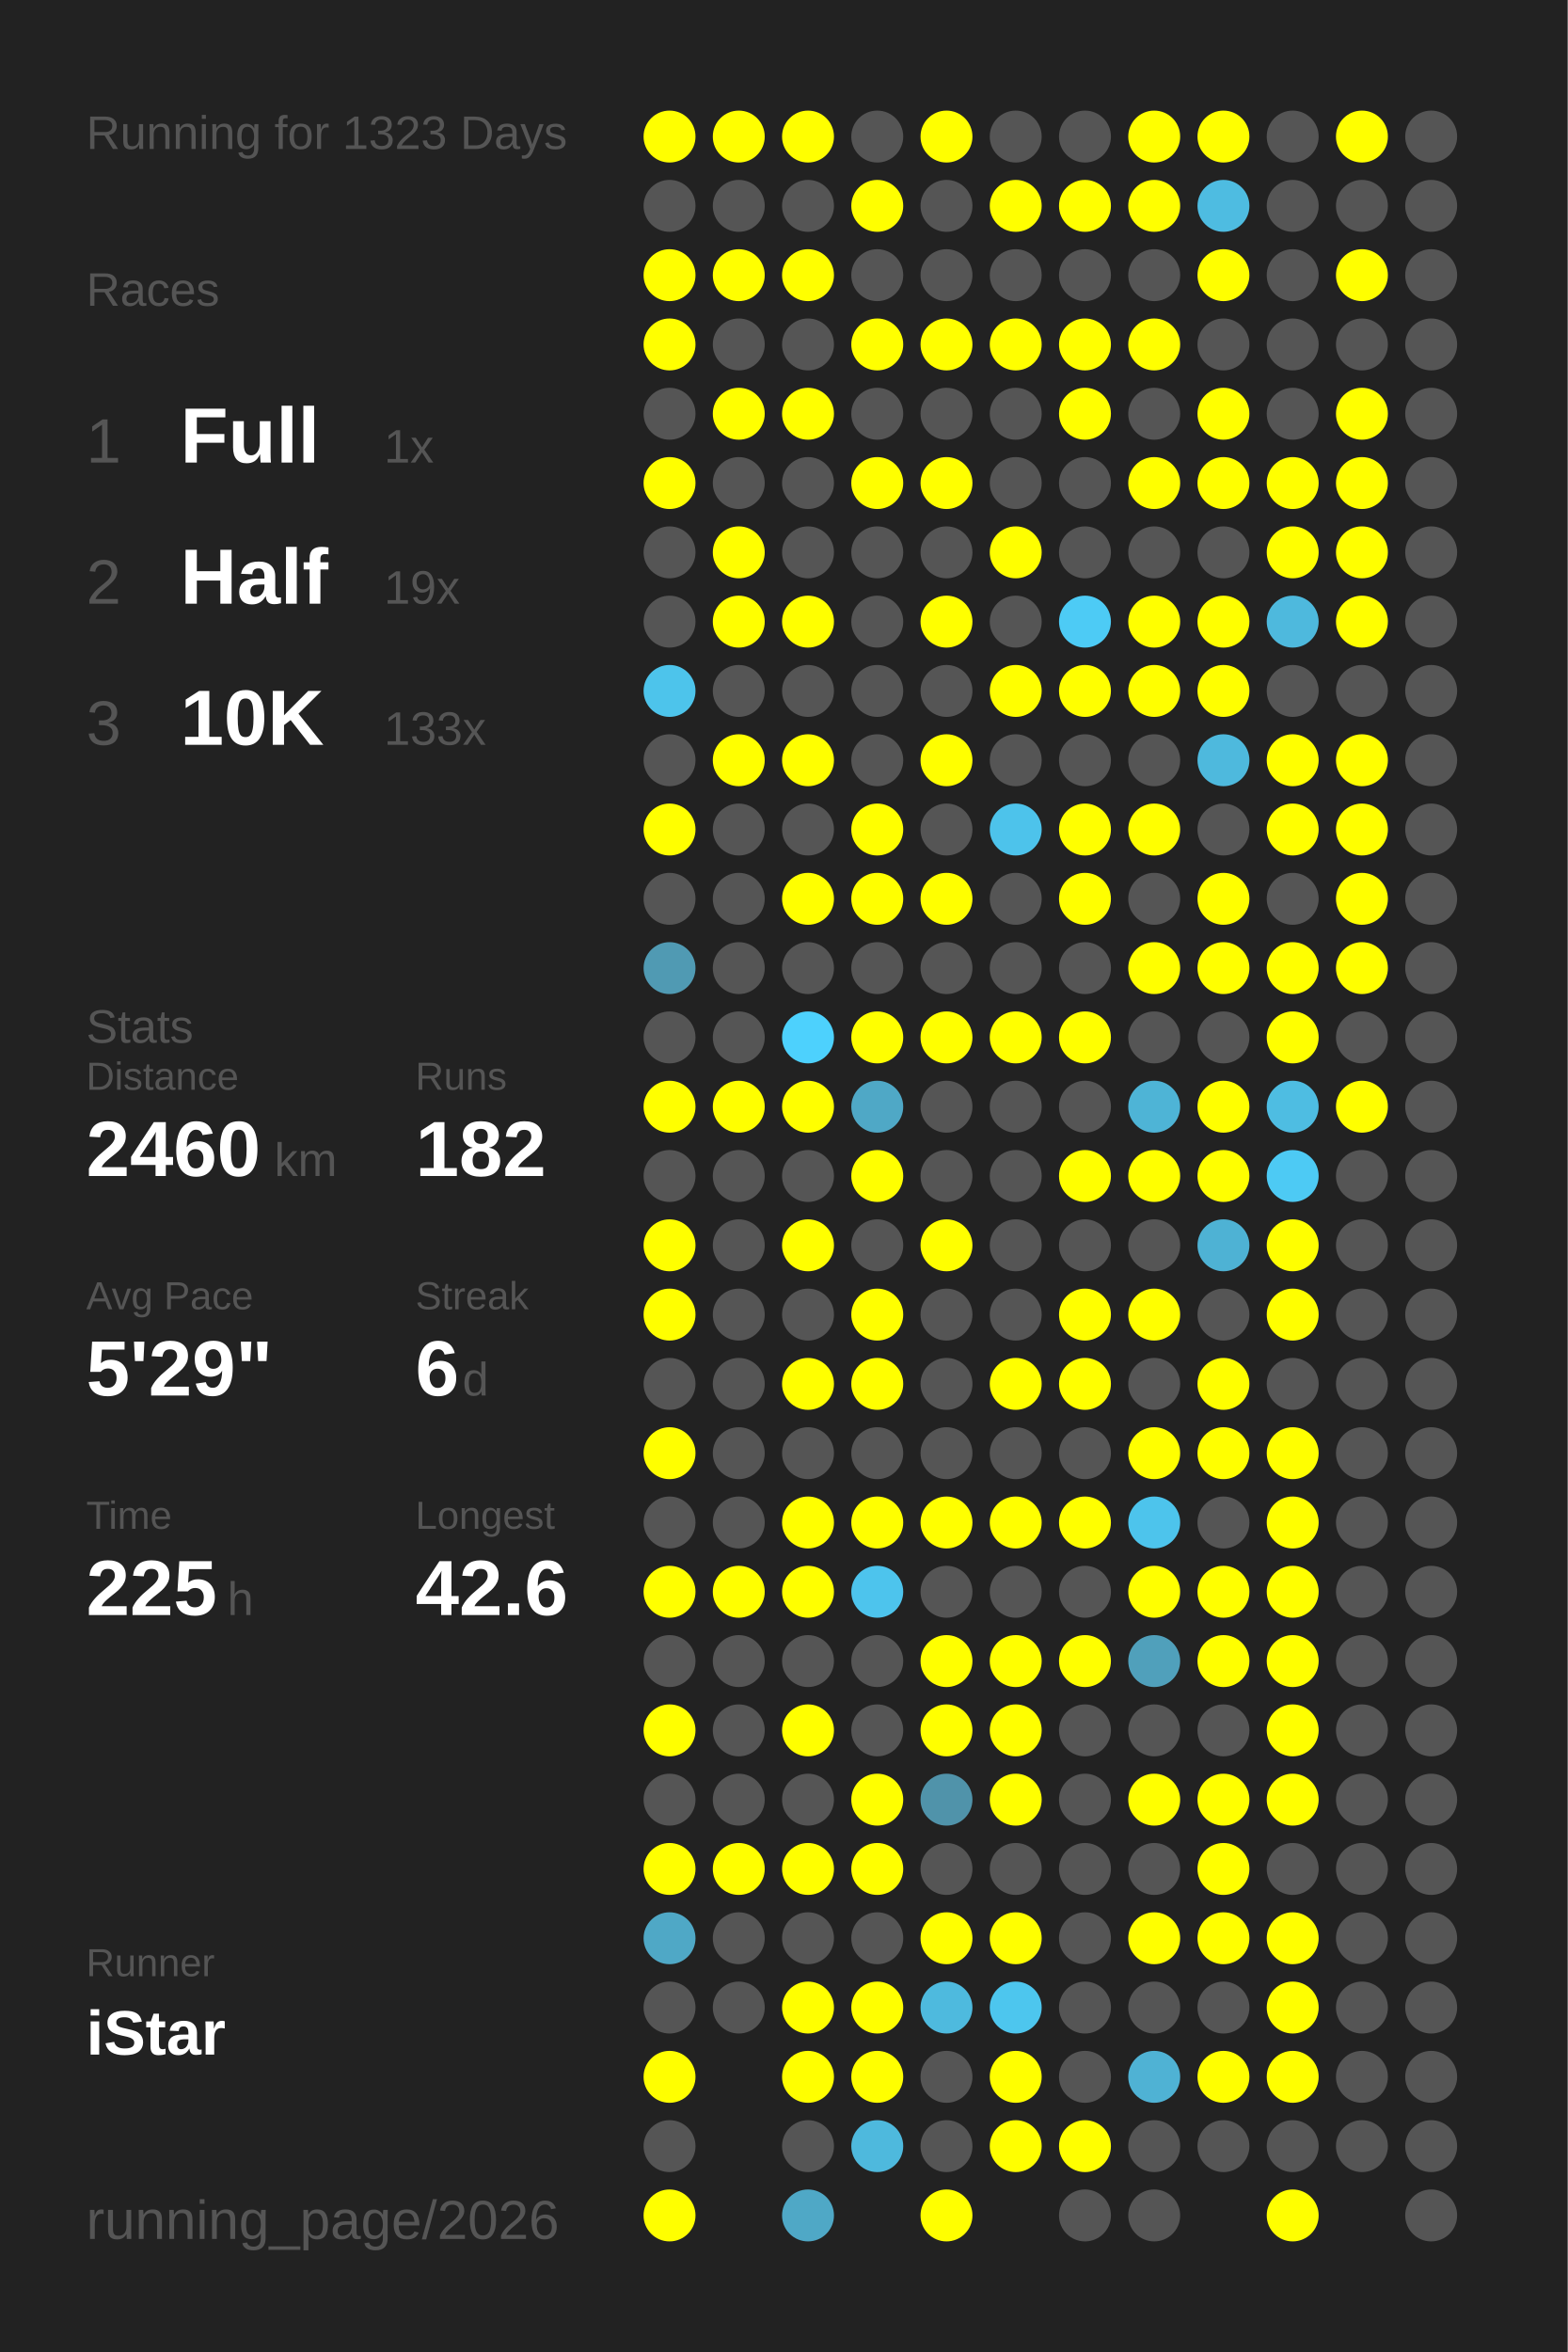
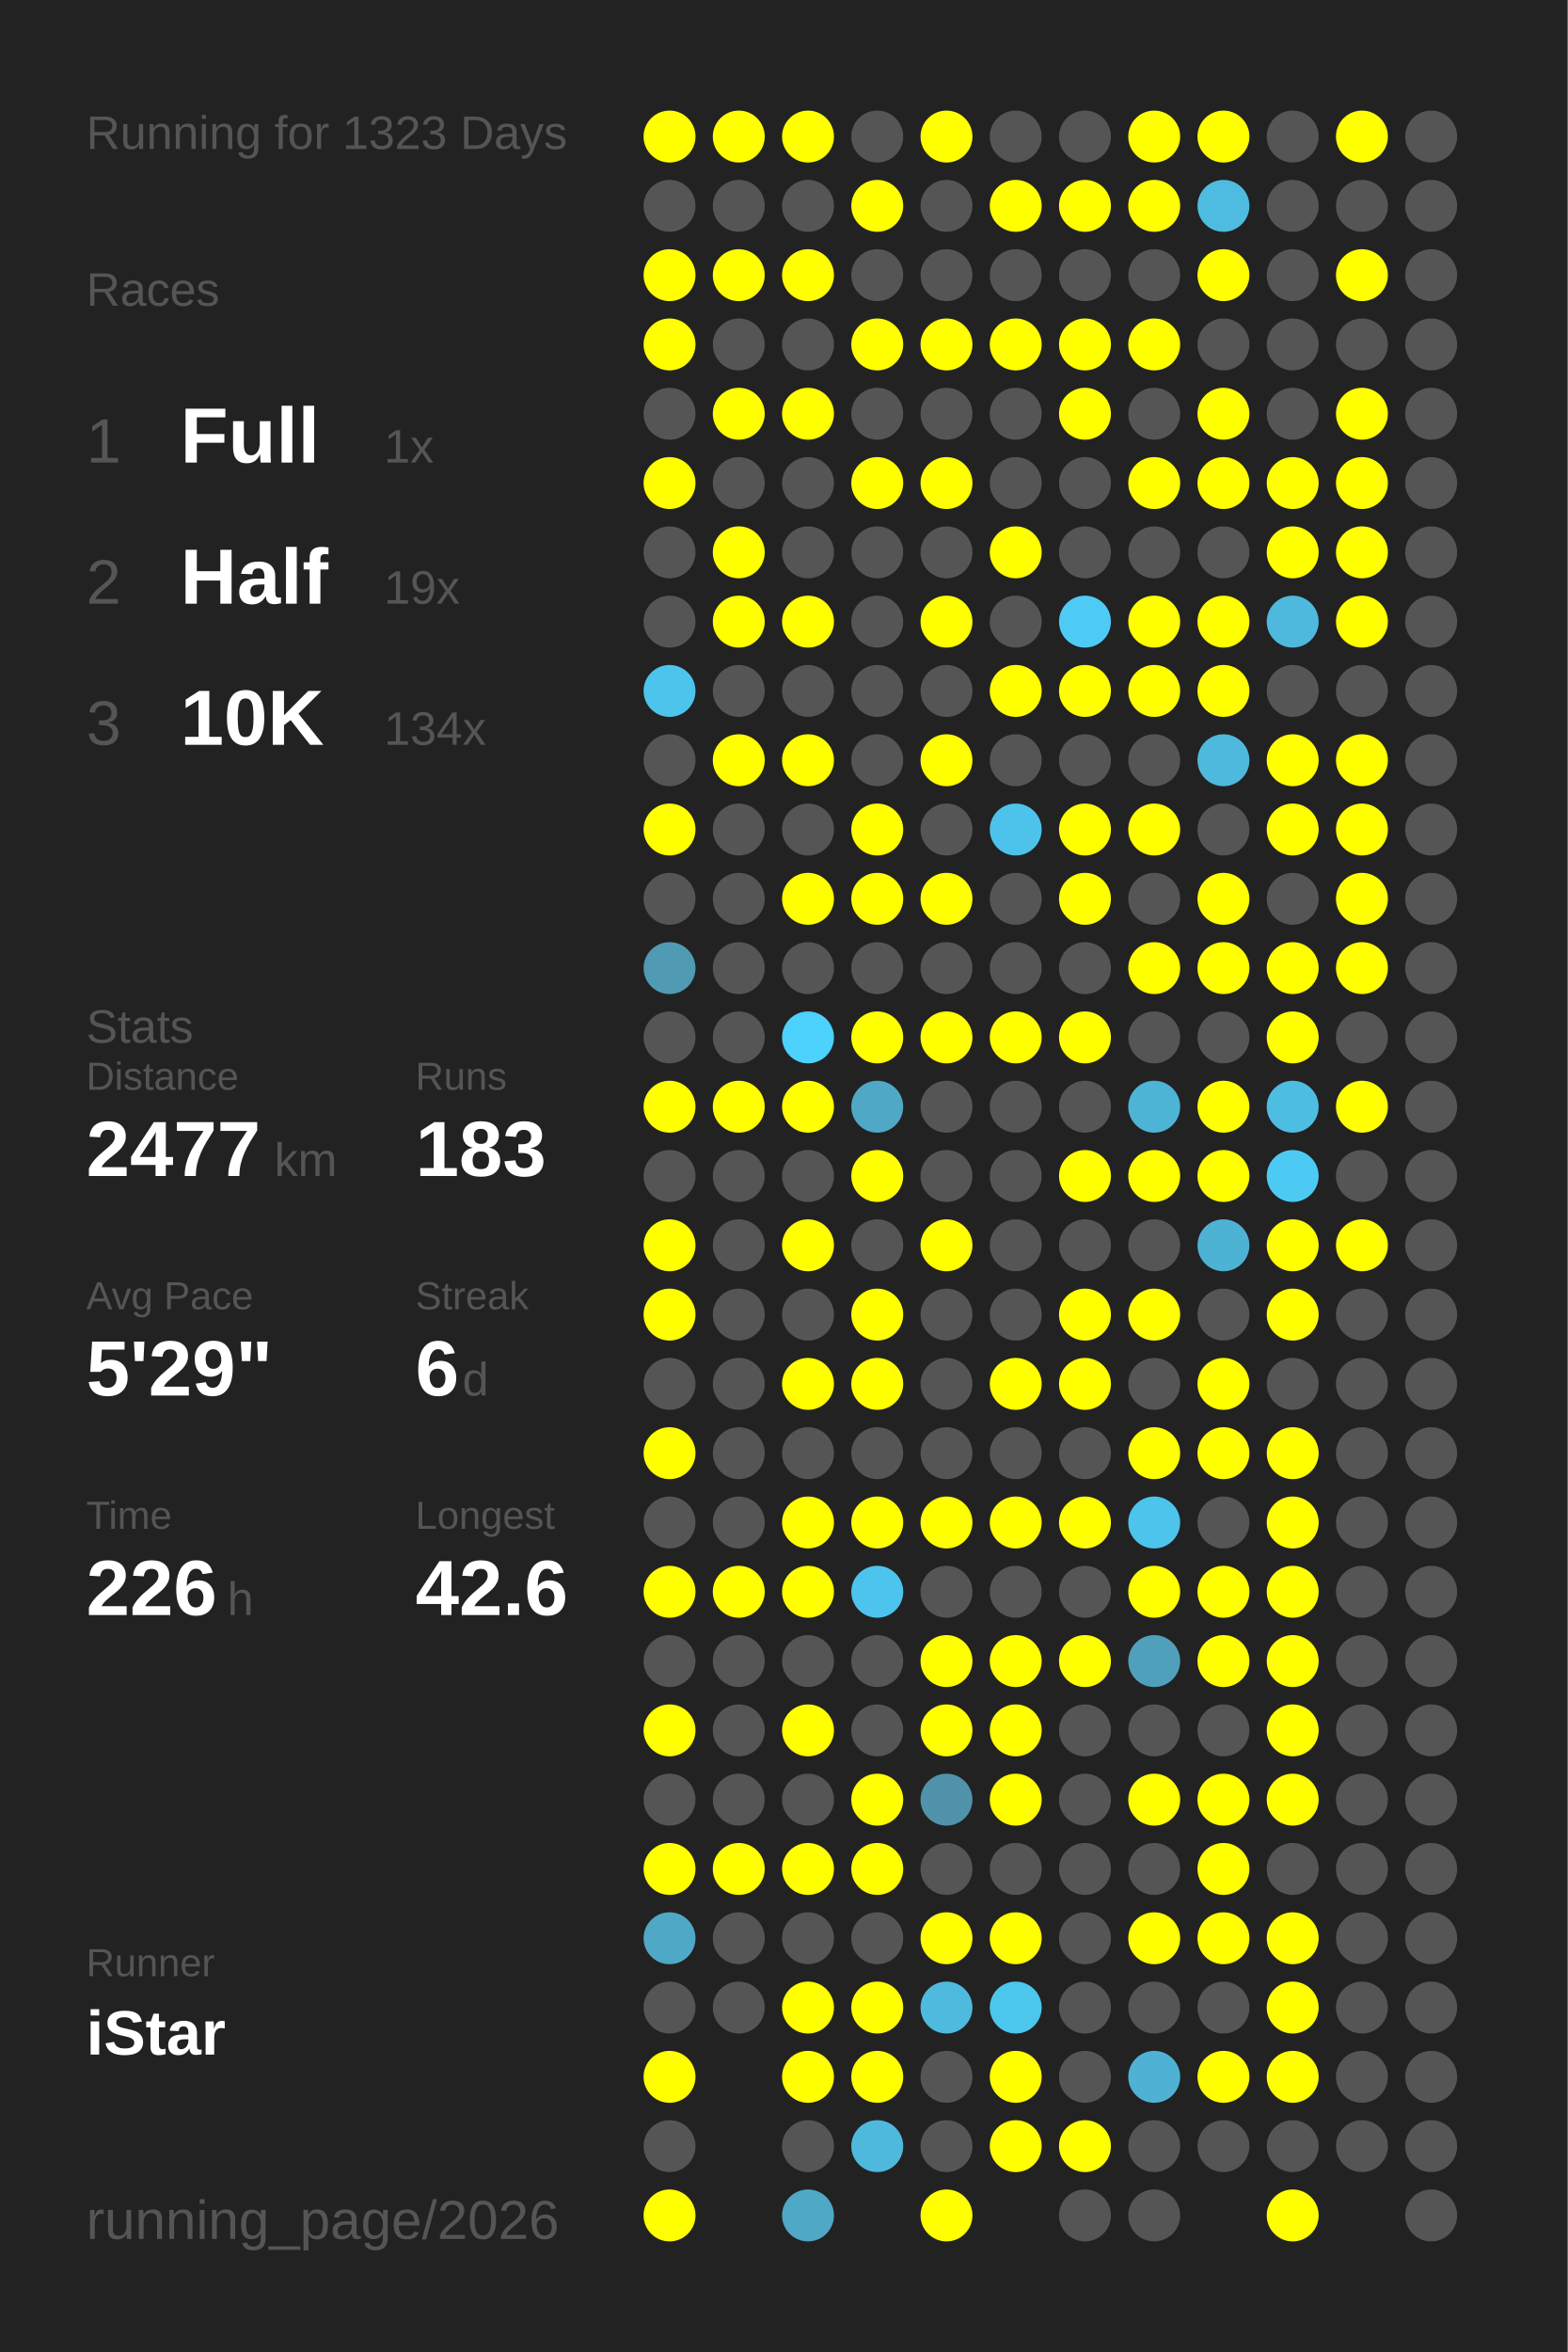
<svg xmlns="http://www.w3.org/2000/svg" baseProfile="full" height="300mm" version="1.1" viewBox="0,0,200,300" width="200mm">
  <defs />
  <rect fill="#222222" height="300" width="200" x="0" y="0" />
  <text fill="#555555" style="font-size:6px; font-family:Arial;" x="11" y="19">Running for 1323 Days</text>
  <text fill="#555555" style="font-size:6px; font-family:Arial;" x="11" y="39">Races</text>
  <text fill="#555555" style="font-size:8px; font-family:Arial;" x="11" y="59">1</text>
  <text fill="#FFFFFF" style="font-size:10px; font-family:Arial; font-weight:bold;" x="23" y="59">Full</text>
  <text fill="#555555" style="font-size:6px; font-family:Arial;" x="49" y="59">1x</text>
  <text fill="#555555" style="font-size:8px; font-family:Arial;" x="11" y="77">2</text>
  <text fill="#FFFFFF" style="font-size:10px; font-family:Arial; font-weight:bold;" x="23" y="77">Half</text>
  <text fill="#555555" style="font-size:6px; font-family:Arial;" x="49" y="77">19x</text>
  <text fill="#555555" style="font-size:8px; font-family:Arial;" x="11" y="95">3</text>
  <text fill="#FFFFFF" style="font-size:10px; font-family:Arial; font-weight:bold;" x="23" y="95">10K</text>
-   <text fill="#555555" style="font-size:6px; font-family:Arial;" x="49" y="95">133x</text>
+   <text fill="#555555" style="font-size:6px; font-family:Arial;" x="49" y="95">134x</text>
  <text fill="#555555" style="font-size:6px; font-family:Arial;" x="11" y="133">Stats</text>
  <text fill="#555555" style="font-size:5px; font-family:Arial;" x="11" y="139">Distance</text>
-   <text fill="#FFFFFF" style="font-size:10px; font-family:Arial; font-weight:bold;" x="11" y="150">2460</text>
+   <text fill="#FFFFFF" style="font-size:10px; font-family:Arial; font-weight:bold;" x="11" y="150">2477</text>
  <text fill="#555555" style="font-size:6px; font-family:Arial;" x="35" y="150">km</text>
  <text fill="#555555" style="font-size:5px; font-family:Arial;" x="53" y="139">Runs</text>
-   <text fill="#FFFFFF" style="font-size:10px; font-family:Arial; font-weight:bold;" x="53" y="150">182</text>
+   <text fill="#FFFFFF" style="font-size:10px; font-family:Arial; font-weight:bold;" x="53" y="150">183</text>
  <text fill="#555555" style="font-size:5px; font-family:Arial;" x="11" y="167">Avg Pace</text>
  <text fill="#FFFFFF" style="font-size:10px; font-family:Arial; font-weight:bold;" x="11" y="178">5'29"</text>
  <text fill="#555555" style="font-size:5px; font-family:Arial;" x="53" y="167">Streak</text>
  <text fill="#FFFFFF" style="font-size:10px; font-family:Arial; font-weight:bold;" x="53" y="178">6</text>
  <text fill="#555555" style="font-size:6px; font-family:Arial;" x="59" y="178">d</text>
  <text fill="#555555" style="font-size:5px; font-family:Arial;" x="11" y="195">Time</text>
-   <text fill="#FFFFFF" style="font-size:10px; font-family:Arial; font-weight:bold;" x="11" y="206">225</text>
+   <text fill="#FFFFFF" style="font-size:10px; font-family:Arial; font-weight:bold;" x="11" y="206">226</text>
  <text fill="#555555" style="font-size:6px; font-family:Arial;" x="29" y="206">h</text>
  <text fill="#555555" style="font-size:5px; font-family:Arial;" x="53" y="195">Longest</text>
  <text fill="#FFFFFF" style="font-size:10px; font-family:Arial; font-weight:bold;" x="53" y="206">42.6</text>
  <text fill="#555555" style="font-size:5px; font-family:Arial;" x="11" y="252.065">Runner</text>
  <text fill="#FFFFFF" style="font-size:8px; font-family:Arial; font-weight:bold;" x="11" y="262.065">iStar</text>
  <text fill="#555555" style="font-size:7px; font-family:Arial;" x="11" y="285.581">running_page/2026</text>
  <circle cx="85.417" cy="17.419" fill="#FFFF00" r="3.312" />
  <circle cx="85.417" cy="26.258" fill="#555555" r="3.312" />
  <circle cx="85.417" cy="35.097" fill="#FFFF00" r="3.312" />
  <circle cx="85.417" cy="43.935" fill="#FFFF00" r="3.312" />
  <circle cx="85.417" cy="52.774" fill="#555555" r="3.312" />
  <circle cx="85.417" cy="61.613" fill="#FFFF00" r="3.312" />
  <circle cx="85.417" cy="70.452" fill="#555555" r="3.312" />
  <circle cx="85.417" cy="79.29" fill="#555555" r="3.312" />
  <circle cx="85.417" cy="88.129" fill="#4dc4eb" r="3.312" />
  <circle cx="85.417" cy="96.968" fill="#555555" r="3.312" />
  <circle cx="85.417" cy="105.806" fill="#FFFF00" r="3.312" />
  <circle cx="85.417" cy="114.645" fill="#555555" r="3.312" />
  <circle cx="85.417" cy="123.484" fill="#509ab3" r="3.312" />
  <circle cx="85.417" cy="132.323" fill="#555555" r="3.312" />
  <circle cx="85.417" cy="141.161" fill="#FFFF00" r="3.312" />
  <circle cx="85.417" cy="150" fill="#555555" r="3.312" />
  <circle cx="85.417" cy="158.839" fill="#FFFF00" r="3.312" />
  <circle cx="85.417" cy="167.677" fill="#FFFF00" r="3.312" />
  <circle cx="85.417" cy="176.516" fill="#555555" r="3.312" />
  <circle cx="85.417" cy="185.355" fill="#FFFF00" r="3.312" />
  <circle cx="85.417" cy="194.194" fill="#555555" r="3.312" />
  <circle cx="85.417" cy="203.032" fill="#FFFF00" r="3.312" />
  <circle cx="85.417" cy="211.871" fill="#555555" r="3.312" />
  <circle cx="85.417" cy="220.71" fill="#FFFF00" r="3.312" />
  <circle cx="85.417" cy="229.548" fill="#555555" r="3.312" />
  <circle cx="85.417" cy="238.387" fill="#FFFF00" r="3.312" />
  <circle cx="85.417" cy="247.226" fill="#4fa8c6" r="3.312" />
  <circle cx="85.417" cy="256.065" fill="#555555" r="3.312" />
  <circle cx="85.417" cy="264.903" fill="#FFFF00" r="3.312" />
  <circle cx="85.417" cy="273.742" fill="#555555" r="3.312" />
  <circle cx="85.417" cy="282.581" fill="#FFFF00" r="3.312" />
  <circle cx="94.25" cy="17.419" fill="#FFFF00" r="3.312" />
  <circle cx="94.25" cy="26.258" fill="#555555" r="3.312" />
  <circle cx="94.25" cy="35.097" fill="#FFFF00" r="3.312" />
  <circle cx="94.25" cy="43.935" fill="#555555" r="3.312" />
  <circle cx="94.25" cy="52.774" fill="#FFFF00" r="3.312" />
  <circle cx="94.25" cy="61.613" fill="#555555" r="3.312" />
  <circle cx="94.25" cy="70.452" fill="#FFFF00" r="3.312" />
  <circle cx="94.25" cy="79.29" fill="#FFFF00" r="3.312" />
  <circle cx="94.25" cy="88.129" fill="#555555" r="3.312" />
  <circle cx="94.25" cy="96.968" fill="#FFFF00" r="3.312" />
  <circle cx="94.25" cy="105.806" fill="#555555" r="3.312" />
  <circle cx="94.25" cy="114.645" fill="#555555" r="3.312" />
  <circle cx="94.25" cy="123.484" fill="#555555" r="3.312" />
  <circle cx="94.25" cy="132.323" fill="#555555" r="3.312" />
  <circle cx="94.25" cy="141.161" fill="#FFFF00" r="3.312" />
  <circle cx="94.25" cy="150" fill="#555555" r="3.312" />
  <circle cx="94.25" cy="158.839" fill="#555555" r="3.312" />
  <circle cx="94.25" cy="167.677" fill="#555555" r="3.312" />
  <circle cx="94.25" cy="176.516" fill="#555555" r="3.312" />
  <circle cx="94.25" cy="185.355" fill="#555555" r="3.312" />
  <circle cx="94.25" cy="194.194" fill="#555555" r="3.312" />
  <circle cx="94.25" cy="203.032" fill="#FFFF00" r="3.312" />
  <circle cx="94.25" cy="211.871" fill="#555555" r="3.312" />
  <circle cx="94.25" cy="220.71" fill="#555555" r="3.312" />
  <circle cx="94.25" cy="229.548" fill="#555555" r="3.312" />
  <circle cx="94.25" cy="238.387" fill="#FFFF00" r="3.312" />
  <circle cx="94.25" cy="247.226" fill="#555555" r="3.312" />
  <circle cx="94.25" cy="256.065" fill="#555555" r="3.312" />
  <circle cx="103.083" cy="17.419" fill="#FFFF00" r="3.312" />
  <circle cx="103.083" cy="26.258" fill="#555555" r="3.312" />
  <circle cx="103.083" cy="35.097" fill="#FFFF00" r="3.312" />
  <circle cx="103.083" cy="43.935" fill="#555555" r="3.312" />
  <circle cx="103.083" cy="52.774" fill="#FFFF00" r="3.312" />
  <circle cx="103.083" cy="61.613" fill="#555555" r="3.312" />
  <circle cx="103.083" cy="70.452" fill="#555555" r="3.312" />
  <circle cx="103.083" cy="79.29" fill="#FFFF00" r="3.312" />
  <circle cx="103.083" cy="88.129" fill="#555555" r="3.312" />
  <circle cx="103.083" cy="96.968" fill="#FFFF00" r="3.312" />
  <circle cx="103.083" cy="105.806" fill="#555555" r="3.312" />
  <circle cx="103.083" cy="114.645" fill="#FFFF00" r="3.312" />
  <circle cx="103.083" cy="123.484" fill="#555555" r="3.312" />
  <circle cx="103.083" cy="132.323" fill="#4dd1fd" r="3.312" />
  <circle cx="103.083" cy="141.161" fill="#FFFF00" r="3.312" />
  <circle cx="103.083" cy="150" fill="#555555" r="3.312" />
  <circle cx="103.083" cy="158.839" fill="#FFFF00" r="3.312" />
  <circle cx="103.083" cy="167.677" fill="#555555" r="3.312" />
  <circle cx="103.083" cy="176.516" fill="#FFFF00" r="3.312" />
  <circle cx="103.083" cy="185.355" fill="#555555" r="3.312" />
  <circle cx="103.083" cy="194.194" fill="#FFFF00" r="3.312" />
  <circle cx="103.083" cy="203.032" fill="#FFFF00" r="3.312" />
  <circle cx="103.083" cy="211.871" fill="#555555" r="3.312" />
  <circle cx="103.083" cy="220.71" fill="#FFFF00" r="3.312" />
  <circle cx="103.083" cy="229.548" fill="#555555" r="3.312" />
  <circle cx="103.083" cy="238.387" fill="#FFFF00" r="3.312" />
  <circle cx="103.083" cy="247.226" fill="#555555" r="3.312" />
  <circle cx="103.083" cy="256.065" fill="#FFFF00" r="3.312" />
  <circle cx="103.083" cy="264.903" fill="#FFFF00" r="3.312" />
  <circle cx="103.083" cy="273.742" fill="#555555" r="3.312" />
  <circle cx="103.083" cy="282.581" fill="#4fa8c6" r="3.312" />
  <circle cx="111.917" cy="17.419" fill="#555555" r="3.312" />
  <circle cx="111.917" cy="26.258" fill="#FFFF00" r="3.312" />
  <circle cx="111.917" cy="35.097" fill="#555555" r="3.312" />
  <circle cx="111.917" cy="43.935" fill="#FFFF00" r="3.312" />
  <circle cx="111.917" cy="52.774" fill="#555555" r="3.312" />
  <circle cx="111.917" cy="61.613" fill="#FFFF00" r="3.312" />
  <circle cx="111.917" cy="70.452" fill="#555555" r="3.312" />
  <circle cx="111.917" cy="79.29" fill="#555555" r="3.312" />
  <circle cx="111.917" cy="88.129" fill="#555555" r="3.312" />
  <circle cx="111.917" cy="96.968" fill="#555555" r="3.312" />
  <circle cx="111.917" cy="105.806" fill="#FFFF00" r="3.312" />
  <circle cx="111.917" cy="114.645" fill="#FFFF00" r="3.312" />
  <circle cx="111.917" cy="123.484" fill="#555555" r="3.312" />
  <circle cx="111.917" cy="132.323" fill="#FFFF00" r="3.312" />
  <circle cx="111.917" cy="141.161" fill="#4fa8c6" r="3.312" />
  <circle cx="111.917" cy="150" fill="#FFFF00" r="3.312" />
  <circle cx="111.917" cy="158.839" fill="#555555" r="3.312" />
  <circle cx="111.917" cy="167.677" fill="#FFFF00" r="3.312" />
  <circle cx="111.917" cy="176.516" fill="#FFFF00" r="3.312" />
  <circle cx="111.917" cy="185.355" fill="#555555" r="3.312" />
  <circle cx="111.917" cy="194.194" fill="#FFFF00" r="3.312" />
  <circle cx="111.917" cy="203.032" fill="#4dc4ed" r="3.312" />
  <circle cx="111.917" cy="211.871" fill="#555555" r="3.312" />
  <circle cx="111.917" cy="220.71" fill="#555555" r="3.312" />
  <circle cx="111.917" cy="229.548" fill="#FFFF00" r="3.312" />
  <circle cx="111.917" cy="238.387" fill="#FFFF00" r="3.312" />
  <circle cx="111.917" cy="247.226" fill="#555555" r="3.312" />
  <circle cx="111.917" cy="256.065" fill="#FFFF00" r="3.312" />
  <circle cx="111.917" cy="264.903" fill="#FFFF00" r="3.312" />
  <circle cx="111.917" cy="273.742" fill="#4eb9dd" r="3.312" />
  <circle cx="120.75" cy="17.419" fill="#FFFF00" r="3.312" />
  <circle cx="120.75" cy="26.258" fill="#555555" r="3.312" />
  <circle cx="120.75" cy="35.097" fill="#555555" r="3.312" />
  <circle cx="120.75" cy="43.935" fill="#FFFF00" r="3.312" />
  <circle cx="120.75" cy="52.774" fill="#555555" r="3.312" />
  <circle cx="120.75" cy="61.613" fill="#FFFF00" r="3.312" />
  <circle cx="120.75" cy="70.452" fill="#555555" r="3.312" />
  <circle cx="120.75" cy="79.29" fill="#FFFF00" r="3.312" />
  <circle cx="120.75" cy="88.129" fill="#555555" r="3.312" />
  <circle cx="120.75" cy="96.968" fill="#FFFF00" r="3.312" />
  <circle cx="120.75" cy="105.806" fill="#555555" r="3.312" />
  <circle cx="120.75" cy="114.645" fill="#FFFF00" r="3.312" />
  <circle cx="120.75" cy="123.484" fill="#555555" r="3.312" />
  <circle cx="120.75" cy="132.323" fill="#FFFF00" r="3.312" />
  <circle cx="120.75" cy="141.161" fill="#555555" r="3.312" />
  <circle cx="120.75" cy="150" fill="#555555" r="3.312" />
  <circle cx="120.75" cy="158.839" fill="#FFFF00" r="3.312" />
  <circle cx="120.75" cy="167.677" fill="#555555" r="3.312" />
  <circle cx="120.75" cy="176.516" fill="#555555" r="3.312" />
  <circle cx="120.75" cy="185.355" fill="#555555" r="3.312" />
  <circle cx="120.75" cy="194.194" fill="#FFFF00" r="3.312" />
  <circle cx="120.75" cy="203.032" fill="#555555" r="3.312" />
  <circle cx="120.75" cy="211.871" fill="#FFFF00" r="3.312" />
  <circle cx="120.75" cy="220.71" fill="#FFFF00" r="3.312" />
  <circle cx="120.75" cy="229.548" fill="#5093aa" r="3.312" />
  <circle cx="120.75" cy="238.387" fill="#555555" r="3.312" />
  <circle cx="120.75" cy="247.226" fill="#FFFF00" r="3.312" />
  <circle cx="120.75" cy="256.065" fill="#4ebade" r="3.312" />
  <circle cx="120.75" cy="264.903" fill="#555555" r="3.312" />
  <circle cx="120.75" cy="273.742" fill="#555555" r="3.312" />
  <circle cx="120.75" cy="282.581" fill="#FFFF00" r="3.312" />
  <circle cx="129.583" cy="17.419" fill="#555555" r="3.312" />
  <circle cx="129.583" cy="26.258" fill="#FFFF00" r="3.312" />
  <circle cx="129.583" cy="35.097" fill="#555555" r="3.312" />
  <circle cx="129.583" cy="43.935" fill="#FFFF00" r="3.312" />
  <circle cx="129.583" cy="52.774" fill="#555555" r="3.312" />
  <circle cx="129.583" cy="61.613" fill="#555555" r="3.312" />
  <circle cx="129.583" cy="70.452" fill="#FFFF00" r="3.312" />
  <circle cx="129.583" cy="79.29" fill="#555555" r="3.312" />
  <circle cx="129.583" cy="88.129" fill="#FFFF00" r="3.312" />
  <circle cx="129.583" cy="96.968" fill="#555555" r="3.312" />
  <circle cx="129.583" cy="105.806" fill="#4dc3eb" r="3.312" />
  <circle cx="129.583" cy="114.645" fill="#555555" r="3.312" />
  <circle cx="129.583" cy="123.484" fill="#555555" r="3.312" />
  <circle cx="129.583" cy="132.323" fill="#FFFF00" r="3.312" />
  <circle cx="129.583" cy="141.161" fill="#555555" r="3.312" />
  <circle cx="129.583" cy="150" fill="#555555" r="3.312" />
  <circle cx="129.583" cy="158.839" fill="#555555" r="3.312" />
  <circle cx="129.583" cy="167.677" fill="#555555" r="3.312" />
  <circle cx="129.583" cy="176.516" fill="#FFFF00" r="3.312" />
  <circle cx="129.583" cy="185.355" fill="#555555" r="3.312" />
  <circle cx="129.583" cy="194.194" fill="#FFFF00" r="3.312" />
  <circle cx="129.583" cy="203.032" fill="#555555" r="3.312" />
  <circle cx="129.583" cy="211.871" fill="#FFFF00" r="3.312" />
  <circle cx="129.583" cy="220.71" fill="#FFFF00" r="3.312" />
  <circle cx="129.583" cy="229.548" fill="#FFFF00" r="3.312" />
  <circle cx="129.583" cy="238.387" fill="#555555" r="3.312" />
  <circle cx="129.583" cy="247.226" fill="#FFFF00" r="3.312" />
  <circle cx="129.583" cy="256.065" fill="#4dc6ee" r="3.312" />
  <circle cx="129.583" cy="264.903" fill="#FFFF00" r="3.312" />
  <circle cx="129.583" cy="273.742" fill="#FFFF00" r="3.312" />
  <circle cx="138.417" cy="17.419" fill="#555555" r="3.312" />
  <circle cx="138.417" cy="26.258" fill="#FFFF00" r="3.312" />
  <circle cx="138.417" cy="35.097" fill="#555555" r="3.312" />
  <circle cx="138.417" cy="43.935" fill="#FFFF00" r="3.312" />
  <circle cx="138.417" cy="52.774" fill="#FFFF00" r="3.312" />
  <circle cx="138.417" cy="61.613" fill="#555555" r="3.312" />
  <circle cx="138.417" cy="70.452" fill="#555555" r="3.312" />
  <circle cx="138.417" cy="79.29" fill="#4dcbf5" r="3.312" />
  <circle cx="138.417" cy="88.129" fill="#FFFF00" r="3.312" />
  <circle cx="138.417" cy="96.968" fill="#555555" r="3.312" />
  <circle cx="138.417" cy="105.806" fill="#FFFF00" r="3.312" />
  <circle cx="138.417" cy="114.645" fill="#FFFF00" r="3.312" />
  <circle cx="138.417" cy="123.484" fill="#555555" r="3.312" />
  <circle cx="138.417" cy="132.323" fill="#FFFF00" r="3.312" />
  <circle cx="138.417" cy="141.161" fill="#555555" r="3.312" />
  <circle cx="138.417" cy="150" fill="#FFFF00" r="3.312" />
  <circle cx="138.417" cy="158.839" fill="#555555" r="3.312" />
  <circle cx="138.417" cy="167.677" fill="#FFFF00" r="3.312" />
  <circle cx="138.417" cy="176.516" fill="#FFFF00" r="3.312" />
  <circle cx="138.417" cy="185.355" fill="#555555" r="3.312" />
  <circle cx="138.417" cy="194.194" fill="#FFFF00" r="3.312" />
  <circle cx="138.417" cy="203.032" fill="#555555" r="3.312" />
  <circle cx="138.417" cy="211.871" fill="#FFFF00" r="3.312" />
  <circle cx="138.417" cy="220.71" fill="#555555" r="3.312" />
  <circle cx="138.417" cy="229.548" fill="#555555" r="3.312" />
  <circle cx="138.417" cy="238.387" fill="#555555" r="3.312" />
  <circle cx="138.417" cy="247.226" fill="#555555" r="3.312" />
  <circle cx="138.417" cy="256.065" fill="#555555" r="3.312" />
  <circle cx="138.417" cy="264.903" fill="#555555" r="3.312" />
  <circle cx="138.417" cy="273.742" fill="#FFFF00" r="3.312" />
  <circle cx="138.417" cy="282.581" fill="#555555" r="3.312" />
  <circle cx="147.25" cy="17.419" fill="#FFFF00" r="3.312" />
  <circle cx="147.25" cy="26.258" fill="#FFFF00" r="3.312" />
  <circle cx="147.25" cy="35.097" fill="#555555" r="3.312" />
  <circle cx="147.25" cy="43.935" fill="#FFFF00" r="3.312" />
  <circle cx="147.25" cy="52.774" fill="#555555" r="3.312" />
  <circle cx="147.25" cy="61.613" fill="#FFFF00" r="3.312" />
  <circle cx="147.25" cy="70.452" fill="#555555" r="3.312" />
  <circle cx="147.25" cy="79.29" fill="#FFFF00" r="3.312" />
  <circle cx="147.25" cy="88.129" fill="#FFFF00" r="3.312" />
  <circle cx="147.25" cy="96.968" fill="#555555" r="3.312" />
  <circle cx="147.25" cy="105.806" fill="#FFFF00" r="3.312" />
  <circle cx="147.25" cy="114.645" fill="#555555" r="3.312" />
  <circle cx="147.25" cy="123.484" fill="#FFFF00" r="3.312" />
  <circle cx="147.25" cy="132.323" fill="#555555" r="3.312" />
  <circle cx="147.25" cy="141.161" fill="#4eb4d6" r="3.312" />
  <circle cx="147.25" cy="150" fill="#FFFF00" r="3.312" />
  <circle cx="147.25" cy="158.839" fill="#555555" r="3.312" />
  <circle cx="147.25" cy="167.677" fill="#FFFF00" r="3.312" />
  <circle cx="147.25" cy="176.516" fill="#555555" r="3.312" />
  <circle cx="147.25" cy="185.355" fill="#FFFF00" r="3.312" />
  <circle cx="147.25" cy="194.194" fill="#4dc4ec" r="3.312" />
  <circle cx="147.25" cy="203.032" fill="#FFFF00" r="3.312" />
  <circle cx="147.25" cy="211.871" fill="#50a0bb" r="3.312" />
  <circle cx="147.25" cy="220.71" fill="#555555" r="3.312" />
  <circle cx="147.25" cy="229.548" fill="#FFFF00" r="3.312" />
  <circle cx="147.25" cy="238.387" fill="#555555" r="3.312" />
  <circle cx="147.25" cy="247.226" fill="#FFFF00" r="3.312" />
  <circle cx="147.25" cy="256.065" fill="#555555" r="3.312" />
  <circle cx="147.25" cy="264.903" fill="#4fb2d4" r="3.312" />
  <circle cx="147.25" cy="273.742" fill="#555555" r="3.312" />
  <circle cx="147.25" cy="282.581" fill="#555555" r="3.312" />
  <circle cx="156.083" cy="17.419" fill="#FFFF00" r="3.312" />
  <circle cx="156.083" cy="26.258" fill="#4ebce1" r="3.312" />
  <circle cx="156.083" cy="35.097" fill="#FFFF00" r="3.312" />
  <circle cx="156.083" cy="43.935" fill="#555555" r="3.312" />
  <circle cx="156.083" cy="52.774" fill="#FFFF00" r="3.312" />
  <circle cx="156.083" cy="61.613" fill="#FFFF00" r="3.312" />
  <circle cx="156.083" cy="70.452" fill="#555555" r="3.312" />
  <circle cx="156.083" cy="79.29" fill="#FFFF00" r="3.312" />
  <circle cx="156.083" cy="88.129" fill="#FFFF00" r="3.312" />
  <circle cx="156.083" cy="96.968" fill="#4eb9dd" r="3.312" />
  <circle cx="156.083" cy="105.806" fill="#555555" r="3.312" />
  <circle cx="156.083" cy="114.645" fill="#FFFF00" r="3.312" />
  <circle cx="156.083" cy="123.484" fill="#FFFF00" r="3.312" />
  <circle cx="156.083" cy="132.323" fill="#555555" r="3.312" />
  <circle cx="156.083" cy="141.161" fill="#FFFF00" r="3.312" />
  <circle cx="156.083" cy="150" fill="#FFFF00" r="3.312" />
  <circle cx="156.083" cy="158.839" fill="#4eb2d4" r="3.312" />
  <circle cx="156.083" cy="167.677" fill="#555555" r="3.312" />
  <circle cx="156.083" cy="176.516" fill="#FFFF00" r="3.312" />
  <circle cx="156.083" cy="185.355" fill="#FFFF00" r="3.312" />
  <circle cx="156.083" cy="194.194" fill="#555555" r="3.312" />
  <circle cx="156.083" cy="203.032" fill="#FFFF00" r="3.312" />
  <circle cx="156.083" cy="211.871" fill="#FFFF00" r="3.312" />
  <circle cx="156.083" cy="220.71" fill="#555555" r="3.312" />
  <circle cx="156.083" cy="229.548" fill="#FFFF00" r="3.312" />
  <circle cx="156.083" cy="238.387" fill="#FFFF00" r="3.312" />
  <circle cx="156.083" cy="247.226" fill="#FFFF00" r="3.312" />
  <circle cx="156.083" cy="256.065" fill="#555555" r="3.312" />
  <circle cx="156.083" cy="264.903" fill="#FFFF00" r="3.312" />
  <circle cx="156.083" cy="273.742" fill="#555555" r="3.312" />
  <circle cx="164.917" cy="17.419" fill="#555555" r="3.312" />
  <circle cx="164.917" cy="26.258" fill="#555555" r="3.312" />
  <circle cx="164.917" cy="35.097" fill="#555555" r="3.312" />
  <circle cx="164.917" cy="43.935" fill="#555555" r="3.312" />
  <circle cx="164.917" cy="52.774" fill="#555555" r="3.312" />
  <circle cx="164.917" cy="61.613" fill="#FFFF00" r="3.312" />
  <circle cx="164.917" cy="70.452" fill="#FFFF00" r="3.312" />
  <circle cx="164.917" cy="79.29" fill="#4eb9dd" r="3.312" />
  <circle cx="164.917" cy="88.129" fill="#555555" r="3.312" />
  <circle cx="164.917" cy="96.968" fill="#FFFF00" r="3.312" />
  <circle cx="164.917" cy="105.806" fill="#FFFF00" r="3.312" />
  <circle cx="164.917" cy="114.645" fill="#555555" r="3.312" />
  <circle cx="164.917" cy="123.484" fill="#FFFF00" r="3.312" />
  <circle cx="164.917" cy="132.323" fill="#FFFF00" r="3.312" />
  <circle cx="164.917" cy="141.161" fill="#4ebde2" r="3.312" />
  <circle cx="164.917" cy="150" fill="#4dcaf4" r="3.312" />
  <circle cx="164.917" cy="158.839" fill="#FFFF00" r="3.312" />
  <circle cx="164.917" cy="167.677" fill="#FFFF00" r="3.312" />
  <circle cx="164.917" cy="176.516" fill="#555555" r="3.312" />
  <circle cx="164.917" cy="185.355" fill="#FFFF00" r="3.312" />
  <circle cx="164.917" cy="194.194" fill="#FFFF00" r="3.312" />
  <circle cx="164.917" cy="203.032" fill="#FFFF00" r="3.312" />
  <circle cx="164.917" cy="211.871" fill="#FFFF00" r="3.312" />
  <circle cx="164.917" cy="220.71" fill="#FFFF00" r="3.312" />
  <circle cx="164.917" cy="229.548" fill="#FFFF00" r="3.312" />
  <circle cx="164.917" cy="238.387" fill="#555555" r="3.312" />
  <circle cx="164.917" cy="247.226" fill="#FFFF00" r="3.312" />
  <circle cx="164.917" cy="256.065" fill="#FFFF00" r="3.312" />
  <circle cx="164.917" cy="264.903" fill="#FFFF00" r="3.312" />
  <circle cx="164.917" cy="273.742" fill="#555555" r="3.312" />
  <circle cx="164.917" cy="282.581" fill="#FFFF00" r="3.312" />
  <circle cx="173.75" cy="17.419" fill="#FFFF00" r="3.312" />
  <circle cx="173.75" cy="26.258" fill="#555555" r="3.312" />
  <circle cx="173.75" cy="35.097" fill="#FFFF00" r="3.312" />
  <circle cx="173.75" cy="43.935" fill="#555555" r="3.312" />
  <circle cx="173.75" cy="52.774" fill="#FFFF00" r="3.312" />
  <circle cx="173.75" cy="61.613" fill="#FFFF00" r="3.312" />
  <circle cx="173.75" cy="70.452" fill="#FFFF00" r="3.312" />
  <circle cx="173.75" cy="79.29" fill="#FFFF00" r="3.312" />
  <circle cx="173.75" cy="88.129" fill="#555555" r="3.312" />
  <circle cx="173.75" cy="96.968" fill="#FFFF00" r="3.312" />
  <circle cx="173.75" cy="105.806" fill="#FFFF00" r="3.312" />
  <circle cx="173.75" cy="114.645" fill="#FFFF00" r="3.312" />
  <circle cx="173.75" cy="123.484" fill="#FFFF00" r="3.312" />
  <circle cx="173.75" cy="132.323" fill="#555555" r="3.312" />
  <circle cx="173.75" cy="141.161" fill="#FFFF00" r="3.312" />
  <circle cx="173.75" cy="150" fill="#555555" r="3.312" />
-   <circle cx="173.75" cy="158.839" fill="#555555" r="3.312" />
+   <circle cx="173.75" cy="158.839" fill="#FFFF00" r="3.312" />
  <circle cx="173.75" cy="167.677" fill="#555555" r="3.312" />
  <circle cx="173.75" cy="176.516" fill="#555555" r="3.312" />
  <circle cx="173.75" cy="185.355" fill="#555555" r="3.312" />
  <circle cx="173.75" cy="194.194" fill="#555555" r="3.312" />
  <circle cx="173.75" cy="203.032" fill="#555555" r="3.312" />
  <circle cx="173.75" cy="211.871" fill="#555555" r="3.312" />
  <circle cx="173.75" cy="220.71" fill="#555555" r="3.312" />
  <circle cx="173.75" cy="229.548" fill="#555555" r="3.312" />
  <circle cx="173.75" cy="238.387" fill="#555555" r="3.312" />
  <circle cx="173.75" cy="247.226" fill="#555555" r="3.312" />
  <circle cx="173.75" cy="256.065" fill="#555555" r="3.312" />
  <circle cx="173.75" cy="264.903" fill="#555555" r="3.312" />
  <circle cx="173.75" cy="273.742" fill="#555555" r="3.312" />
  <circle cx="182.583" cy="17.419" fill="#555555" r="3.312" />
  <circle cx="182.583" cy="26.258" fill="#555555" r="3.312" />
  <circle cx="182.583" cy="35.097" fill="#555555" r="3.312" />
  <circle cx="182.583" cy="43.935" fill="#555555" r="3.312" />
  <circle cx="182.583" cy="52.774" fill="#555555" r="3.312" />
  <circle cx="182.583" cy="61.613" fill="#555555" r="3.312" />
  <circle cx="182.583" cy="70.452" fill="#555555" r="3.312" />
  <circle cx="182.583" cy="79.29" fill="#555555" r="3.312" />
  <circle cx="182.583" cy="88.129" fill="#555555" r="3.312" />
  <circle cx="182.583" cy="96.968" fill="#555555" r="3.312" />
  <circle cx="182.583" cy="105.806" fill="#555555" r="3.312" />
  <circle cx="182.583" cy="114.645" fill="#555555" r="3.312" />
  <circle cx="182.583" cy="123.484" fill="#555555" r="3.312" />
  <circle cx="182.583" cy="132.323" fill="#555555" r="3.312" />
  <circle cx="182.583" cy="141.161" fill="#555555" r="3.312" />
  <circle cx="182.583" cy="150" fill="#555555" r="3.312" />
  <circle cx="182.583" cy="158.839" fill="#555555" r="3.312" />
  <circle cx="182.583" cy="167.677" fill="#555555" r="3.312" />
  <circle cx="182.583" cy="176.516" fill="#555555" r="3.312" />
  <circle cx="182.583" cy="185.355" fill="#555555" r="3.312" />
  <circle cx="182.583" cy="194.194" fill="#555555" r="3.312" />
  <circle cx="182.583" cy="203.032" fill="#555555" r="3.312" />
  <circle cx="182.583" cy="211.871" fill="#555555" r="3.312" />
  <circle cx="182.583" cy="220.71" fill="#555555" r="3.312" />
  <circle cx="182.583" cy="229.548" fill="#555555" r="3.312" />
  <circle cx="182.583" cy="238.387" fill="#555555" r="3.312" />
  <circle cx="182.583" cy="247.226" fill="#555555" r="3.312" />
  <circle cx="182.583" cy="256.065" fill="#555555" r="3.312" />
  <circle cx="182.583" cy="264.903" fill="#555555" r="3.312" />
  <circle cx="182.583" cy="273.742" fill="#555555" r="3.312" />
  <circle cx="182.583" cy="282.581" fill="#555555" r="3.312" />
</svg>
